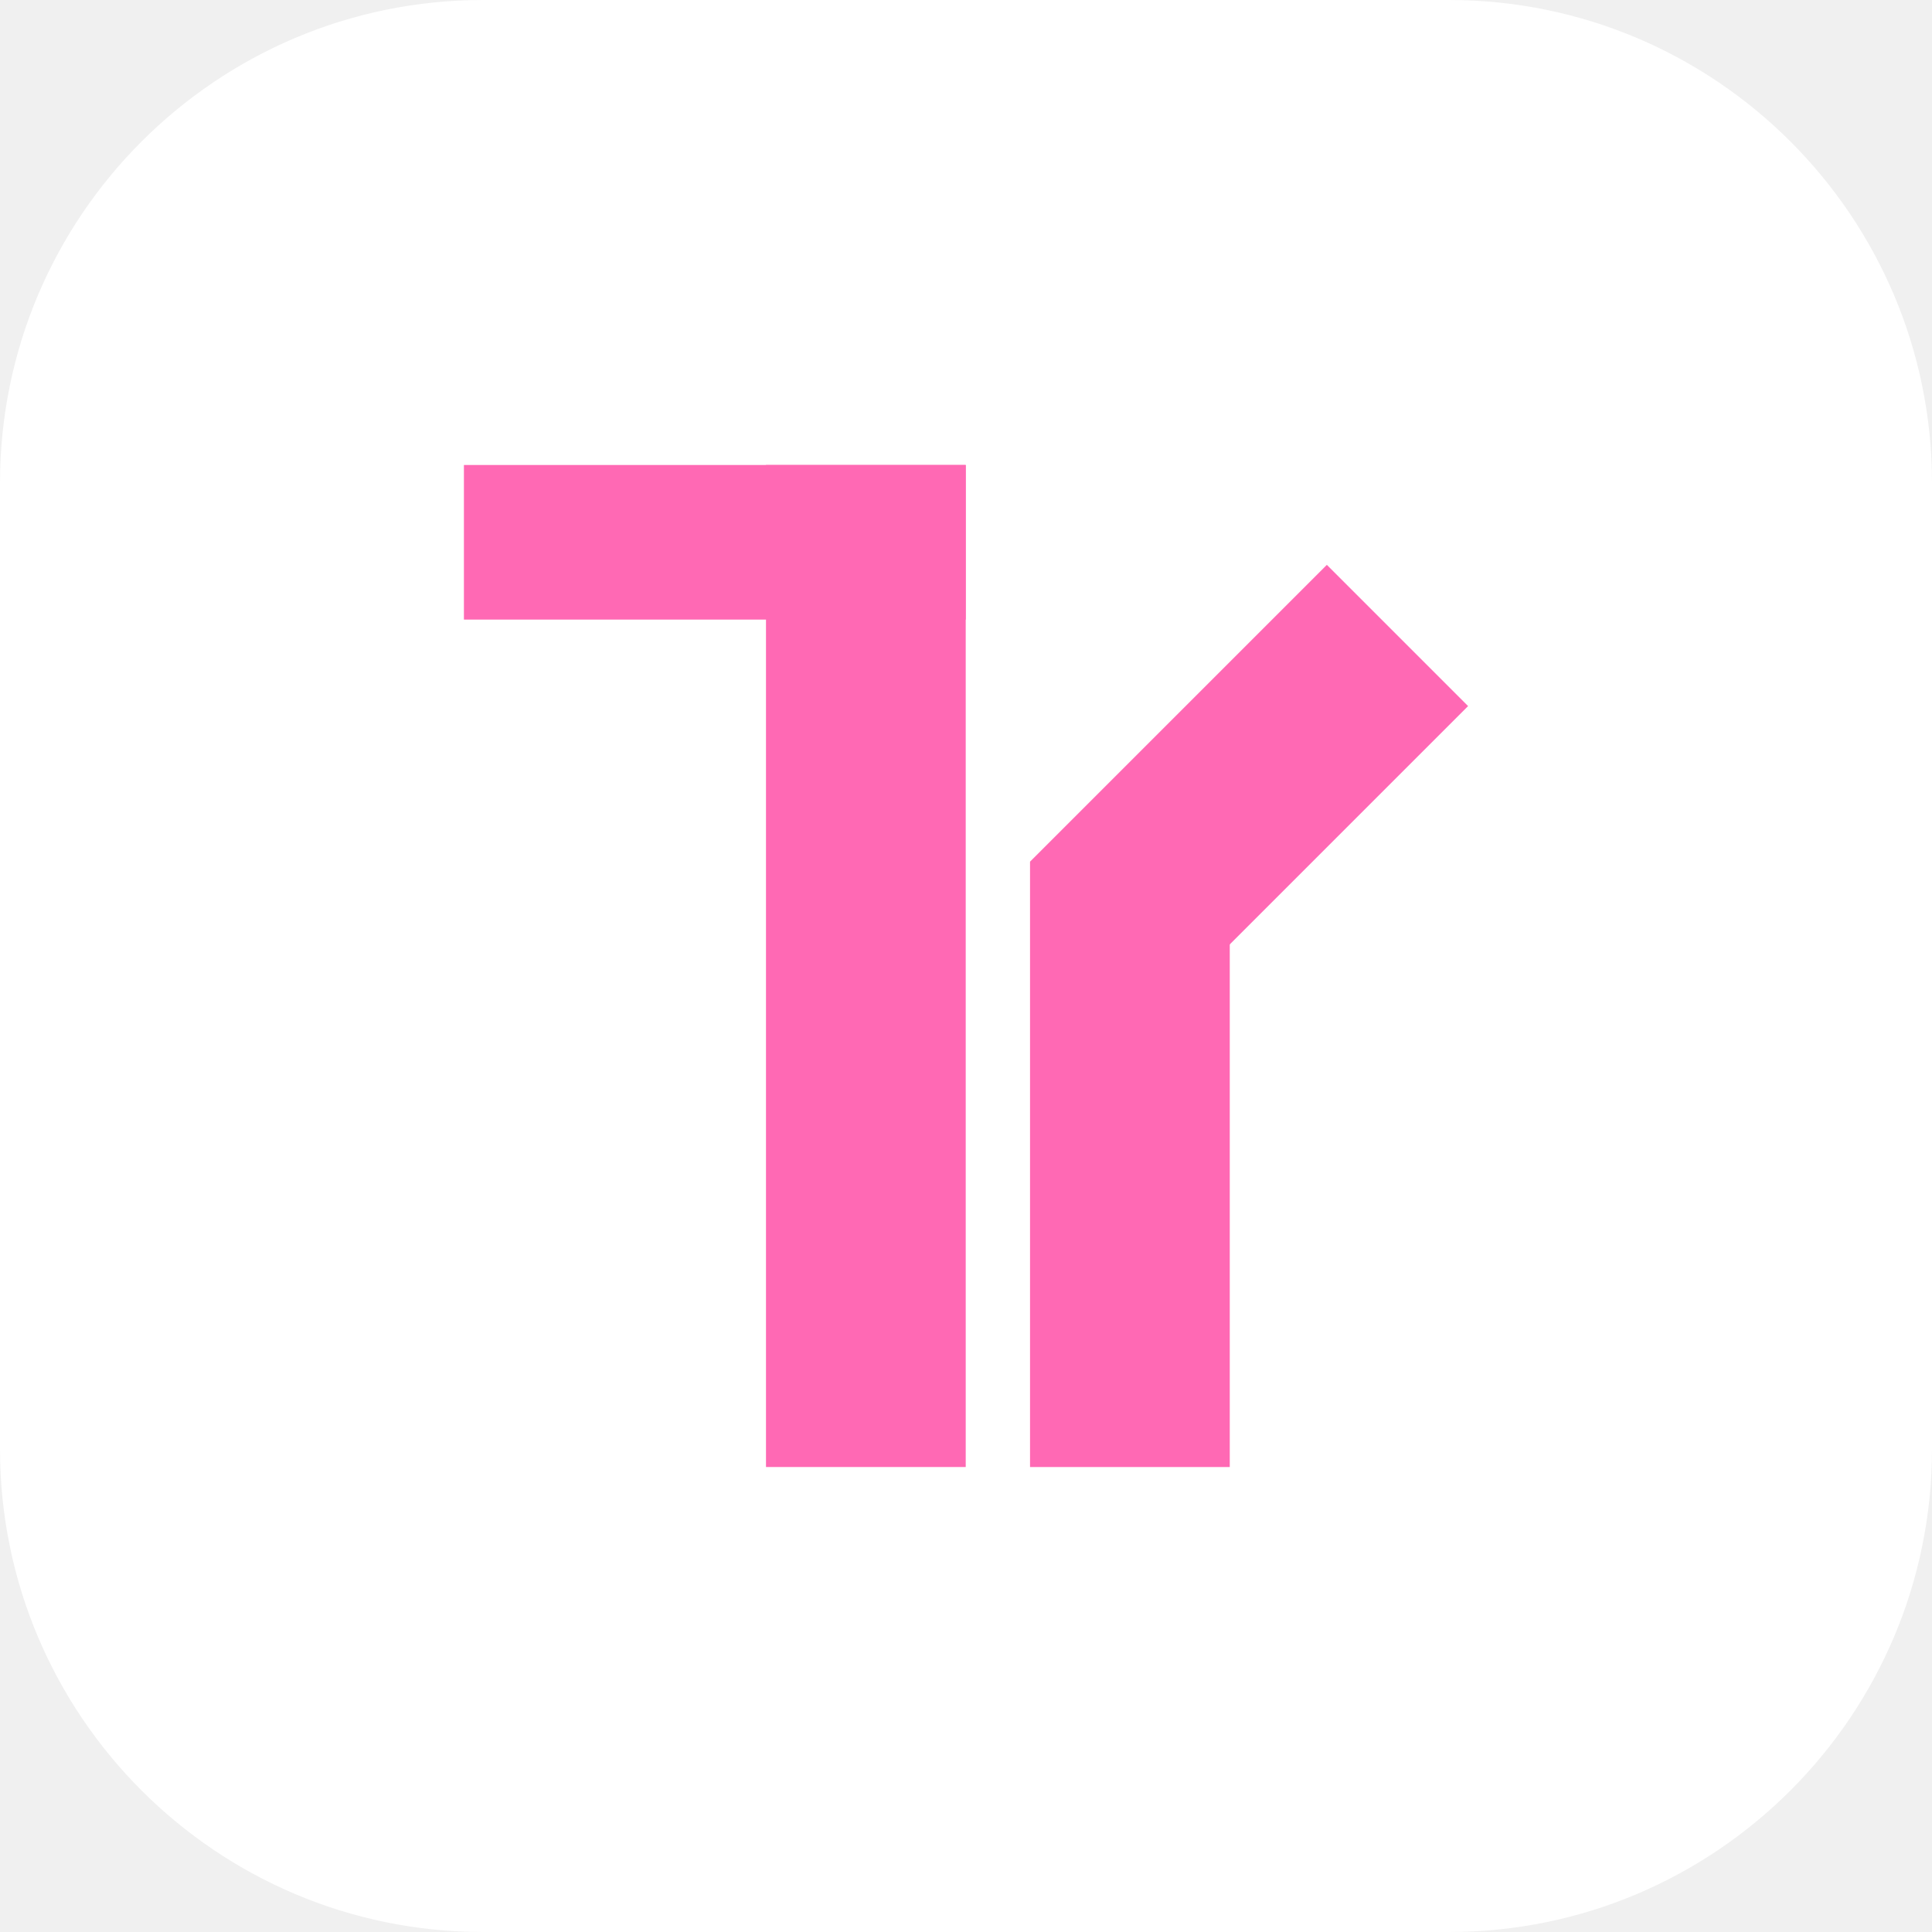
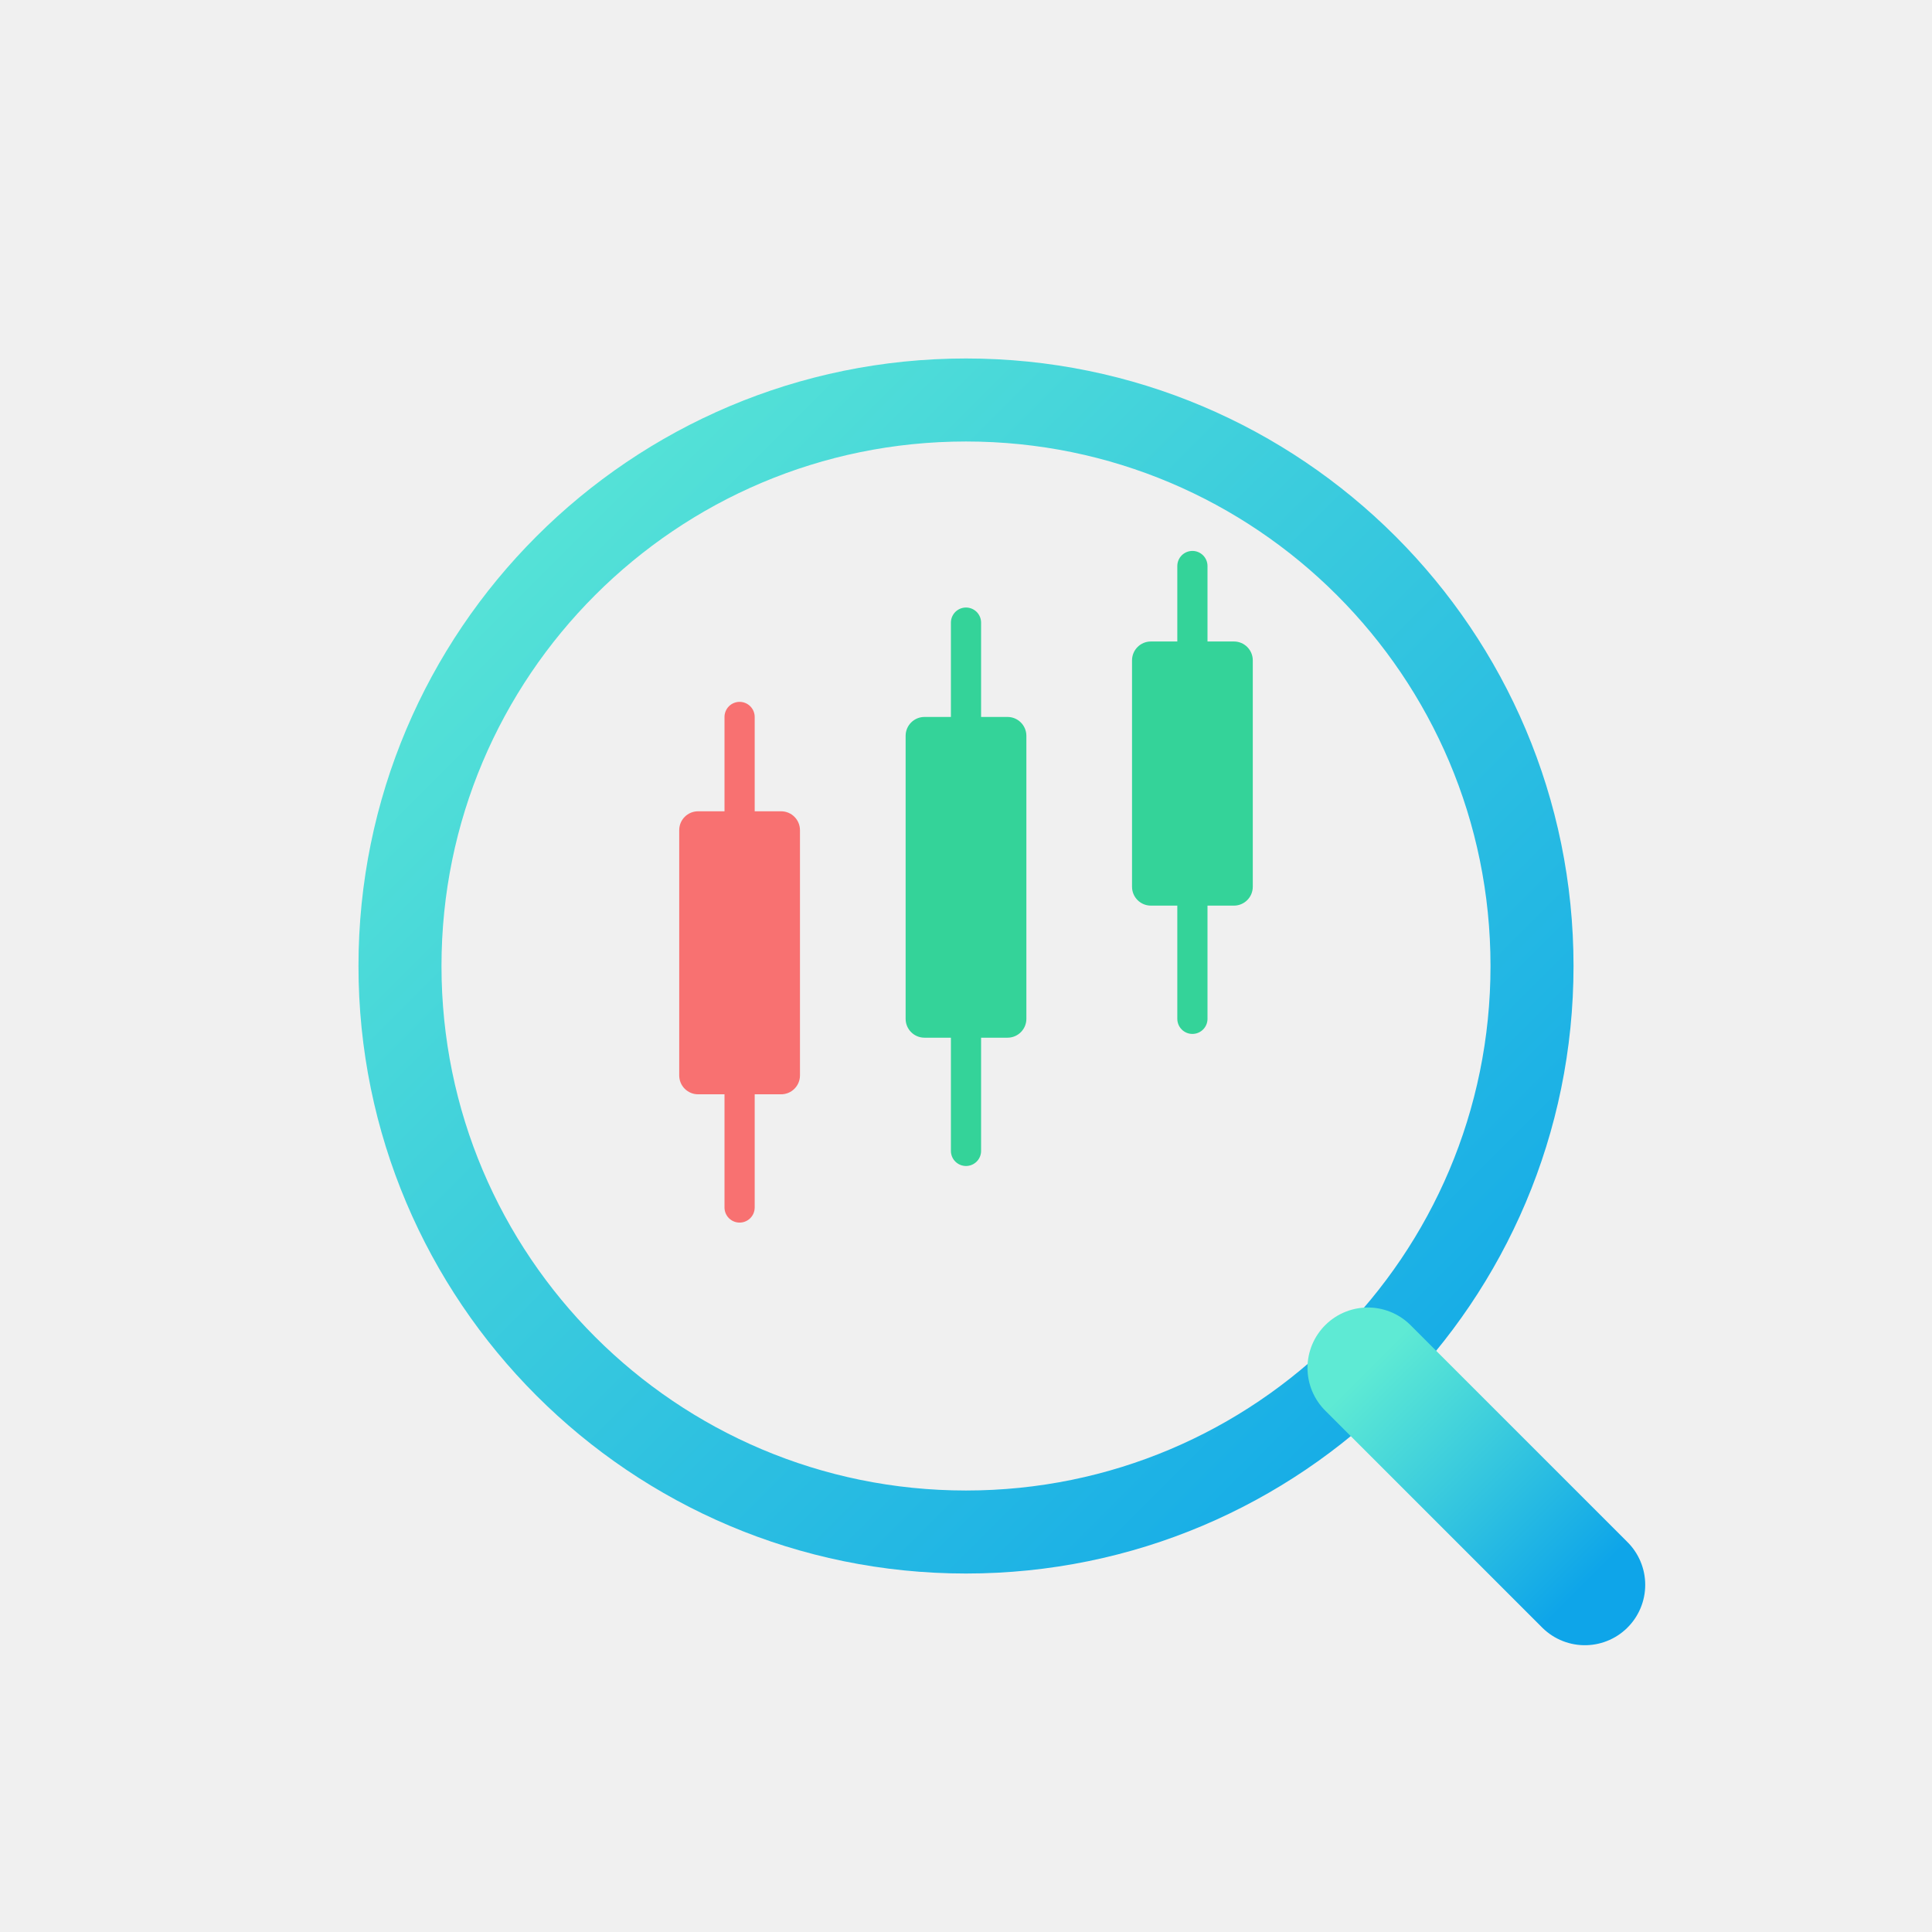
- <svg xmlns="http://www.w3.org/2000/svg" xmlns:ns1="https://www.affinity.studio/" width="100%" height="100%" viewBox="0 0 1080 1080" version="1.1" xml:space="preserve" style="fill-rule:evenodd;clip-rule:evenodd;stroke-linejoin:round;stroke-miterlimit:2;">
-   <g transform="matrix(1,0,0,1,0,-1287.553)">
-     <g id="transparan-warna" ns1:id="transparan warna" transform="matrix(1,0,0,0.8,0,1287.553)">
-       <rect x="0" y="0" width="1080" height="1350" style="fill:none;" />
-       <g transform="matrix(1,0,0,1.25,0,-1609.442)">
-         <path d="M810,1287.553C959.017,1287.553 1080,1408.536 1080,1557.553L1080,2097.553C1080,2246.57 959.017,2367.553 810,2367.553L270,2367.553C120.983,2367.553 0,2246.57 0,2097.553L0,1557.553C0,1408.536 120.983,1287.553 270,1287.553L810,1287.553Z" style="fill:white;" />
-       </g>
-       <g transform="matrix(3.972986,0,0,3.972986,-1588.842,-1559.05)">
-         <g transform="matrix(0.796954,0,0,0.967515,108.79,-1105.28)">
-           <rect x="447.197" y="1632.506" width="88.593" height="28.102" style="fill:rgb(255,105,180);" />
-         </g>
-         <g transform="matrix(0,1.989247,-1,0,2168.296,-415.3912)">
-           <rect x="447.197" y="1632.506" width="88.593" height="28.102" style="fill:rgb(255,105,180);" />
-         </g>
-         <g transform="matrix(-0.471405,0.589256,0.707107,0.883883,-356.9434,-1214.701)">
-           <rect x="447.197" y="1632.506" width="88.593" height="28.102" style="fill:rgb(255,105,180);" />
-         </g>
-         <g transform="matrix(0,1.254391,1,0,-1087.667,-21.66292)">
-           <path d="M535.789,1632.506L535.789,1660.608L447.197,1660.608L450.915,1632.506L535.789,1632.506Z" style="fill:rgb(255,105,180);" />
-         </g>
-       </g>
+ <svg xmlns="http://www.w3.org/2000/svg" viewBox="0 0 1024 1024">
+   <defs>
+     <linearGradient id="bg" x1="0" y1="0" x2="1" y2="1">
+       <stop offset="0" stop-color="#101A2E" />
+       <stop offset="1" stop-color="#060B16" />
+     </linearGradient>
+     <linearGradient id="ring" x1="0" y1="0" x2="1" y2="1">
+       <stop offset="0" stop-color="#5EEAD4" />
+       <stop offset="1" stop-color="#0EA5E9" />
+     </linearGradient>
+   </defs>
+   <g id="mark">
+     <circle cx="512" cy="512" r="300" fill="none" stroke="url(#ring)" stroke-width="44" />
+     <line x1="725" y1="725" x2="840" y2="840" stroke="url(#ring)" stroke-width="64" stroke-linecap="round" />
+     <g stroke-width="16" stroke-linecap="round">
+       <line x1="392" y1="380" x2="392" y2="640" stroke="#F87171" />
+       <rect x="360" y="430" width="64" height="150" rx="10" fill="#F87171" />
+       <line x1="512" y1="330" x2="512" y2="610" stroke="#34D399" />
+       <rect x="480" y="380" width="64" height="170" rx="10" fill="#34D399" />
+       <line x1="632" y1="300" x2="632" y2="540" stroke="#34D399" />
+       <rect x="600" y="340" width="64" height="140" rx="10" fill="#34D399" />
    </g>
  </g>
</svg>
